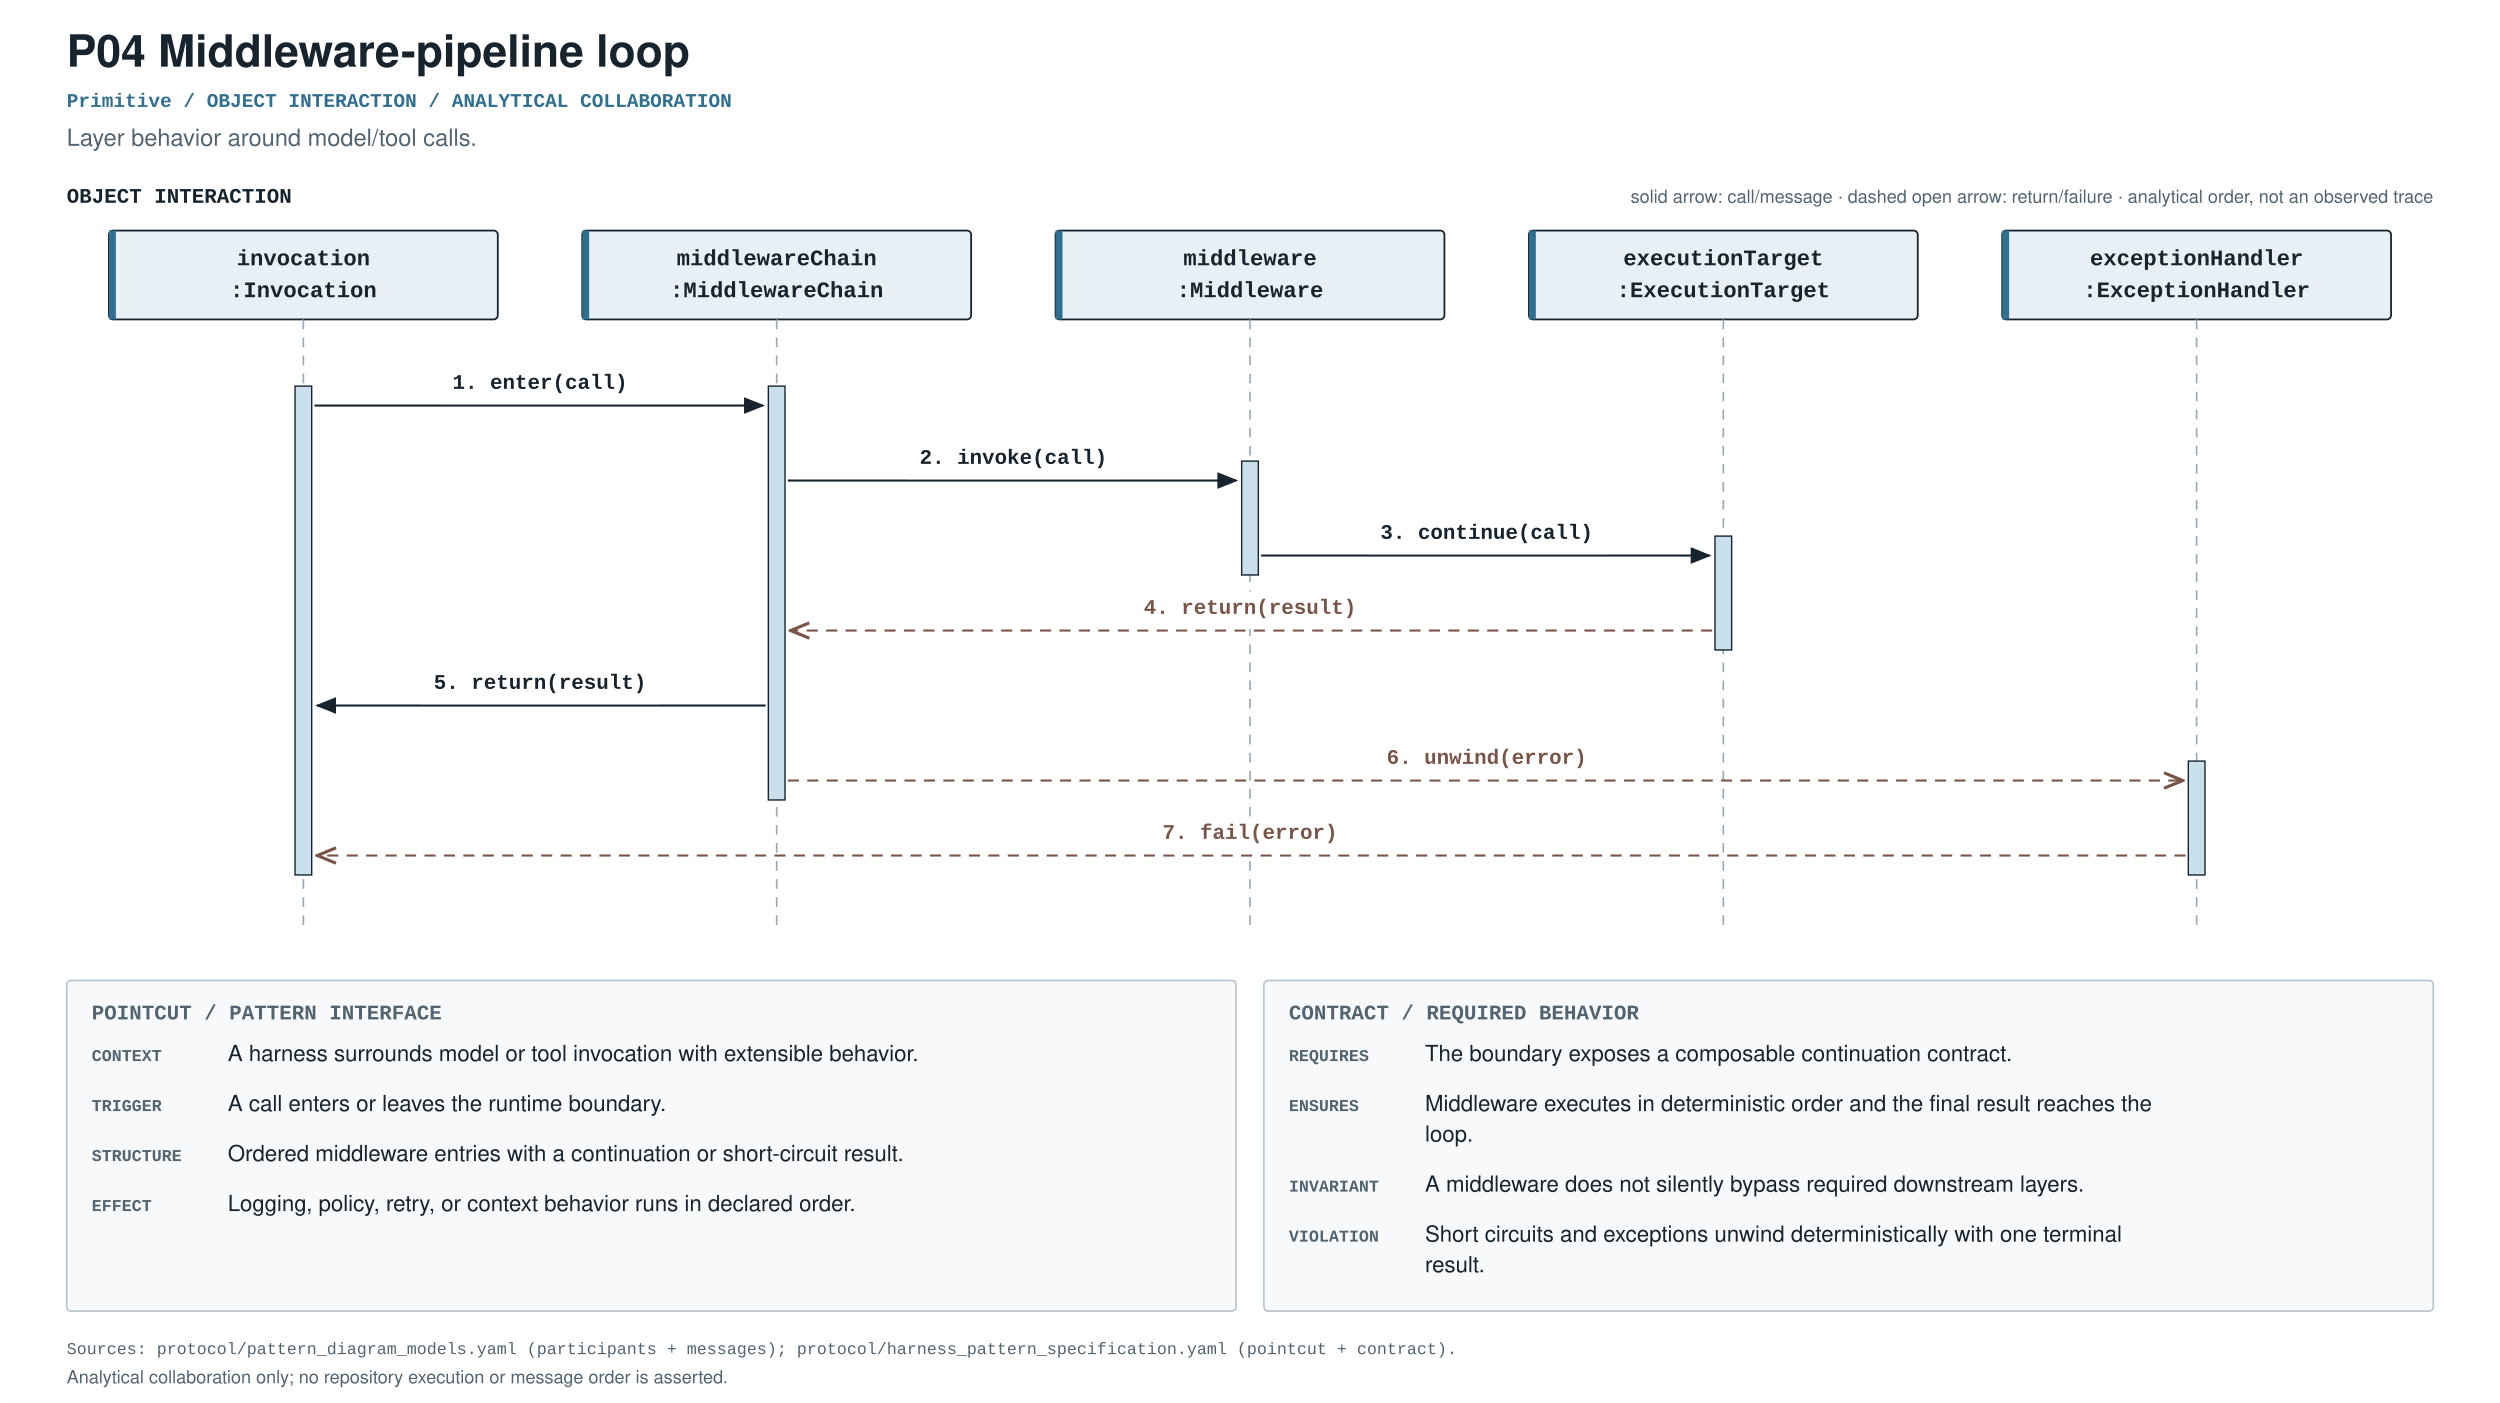
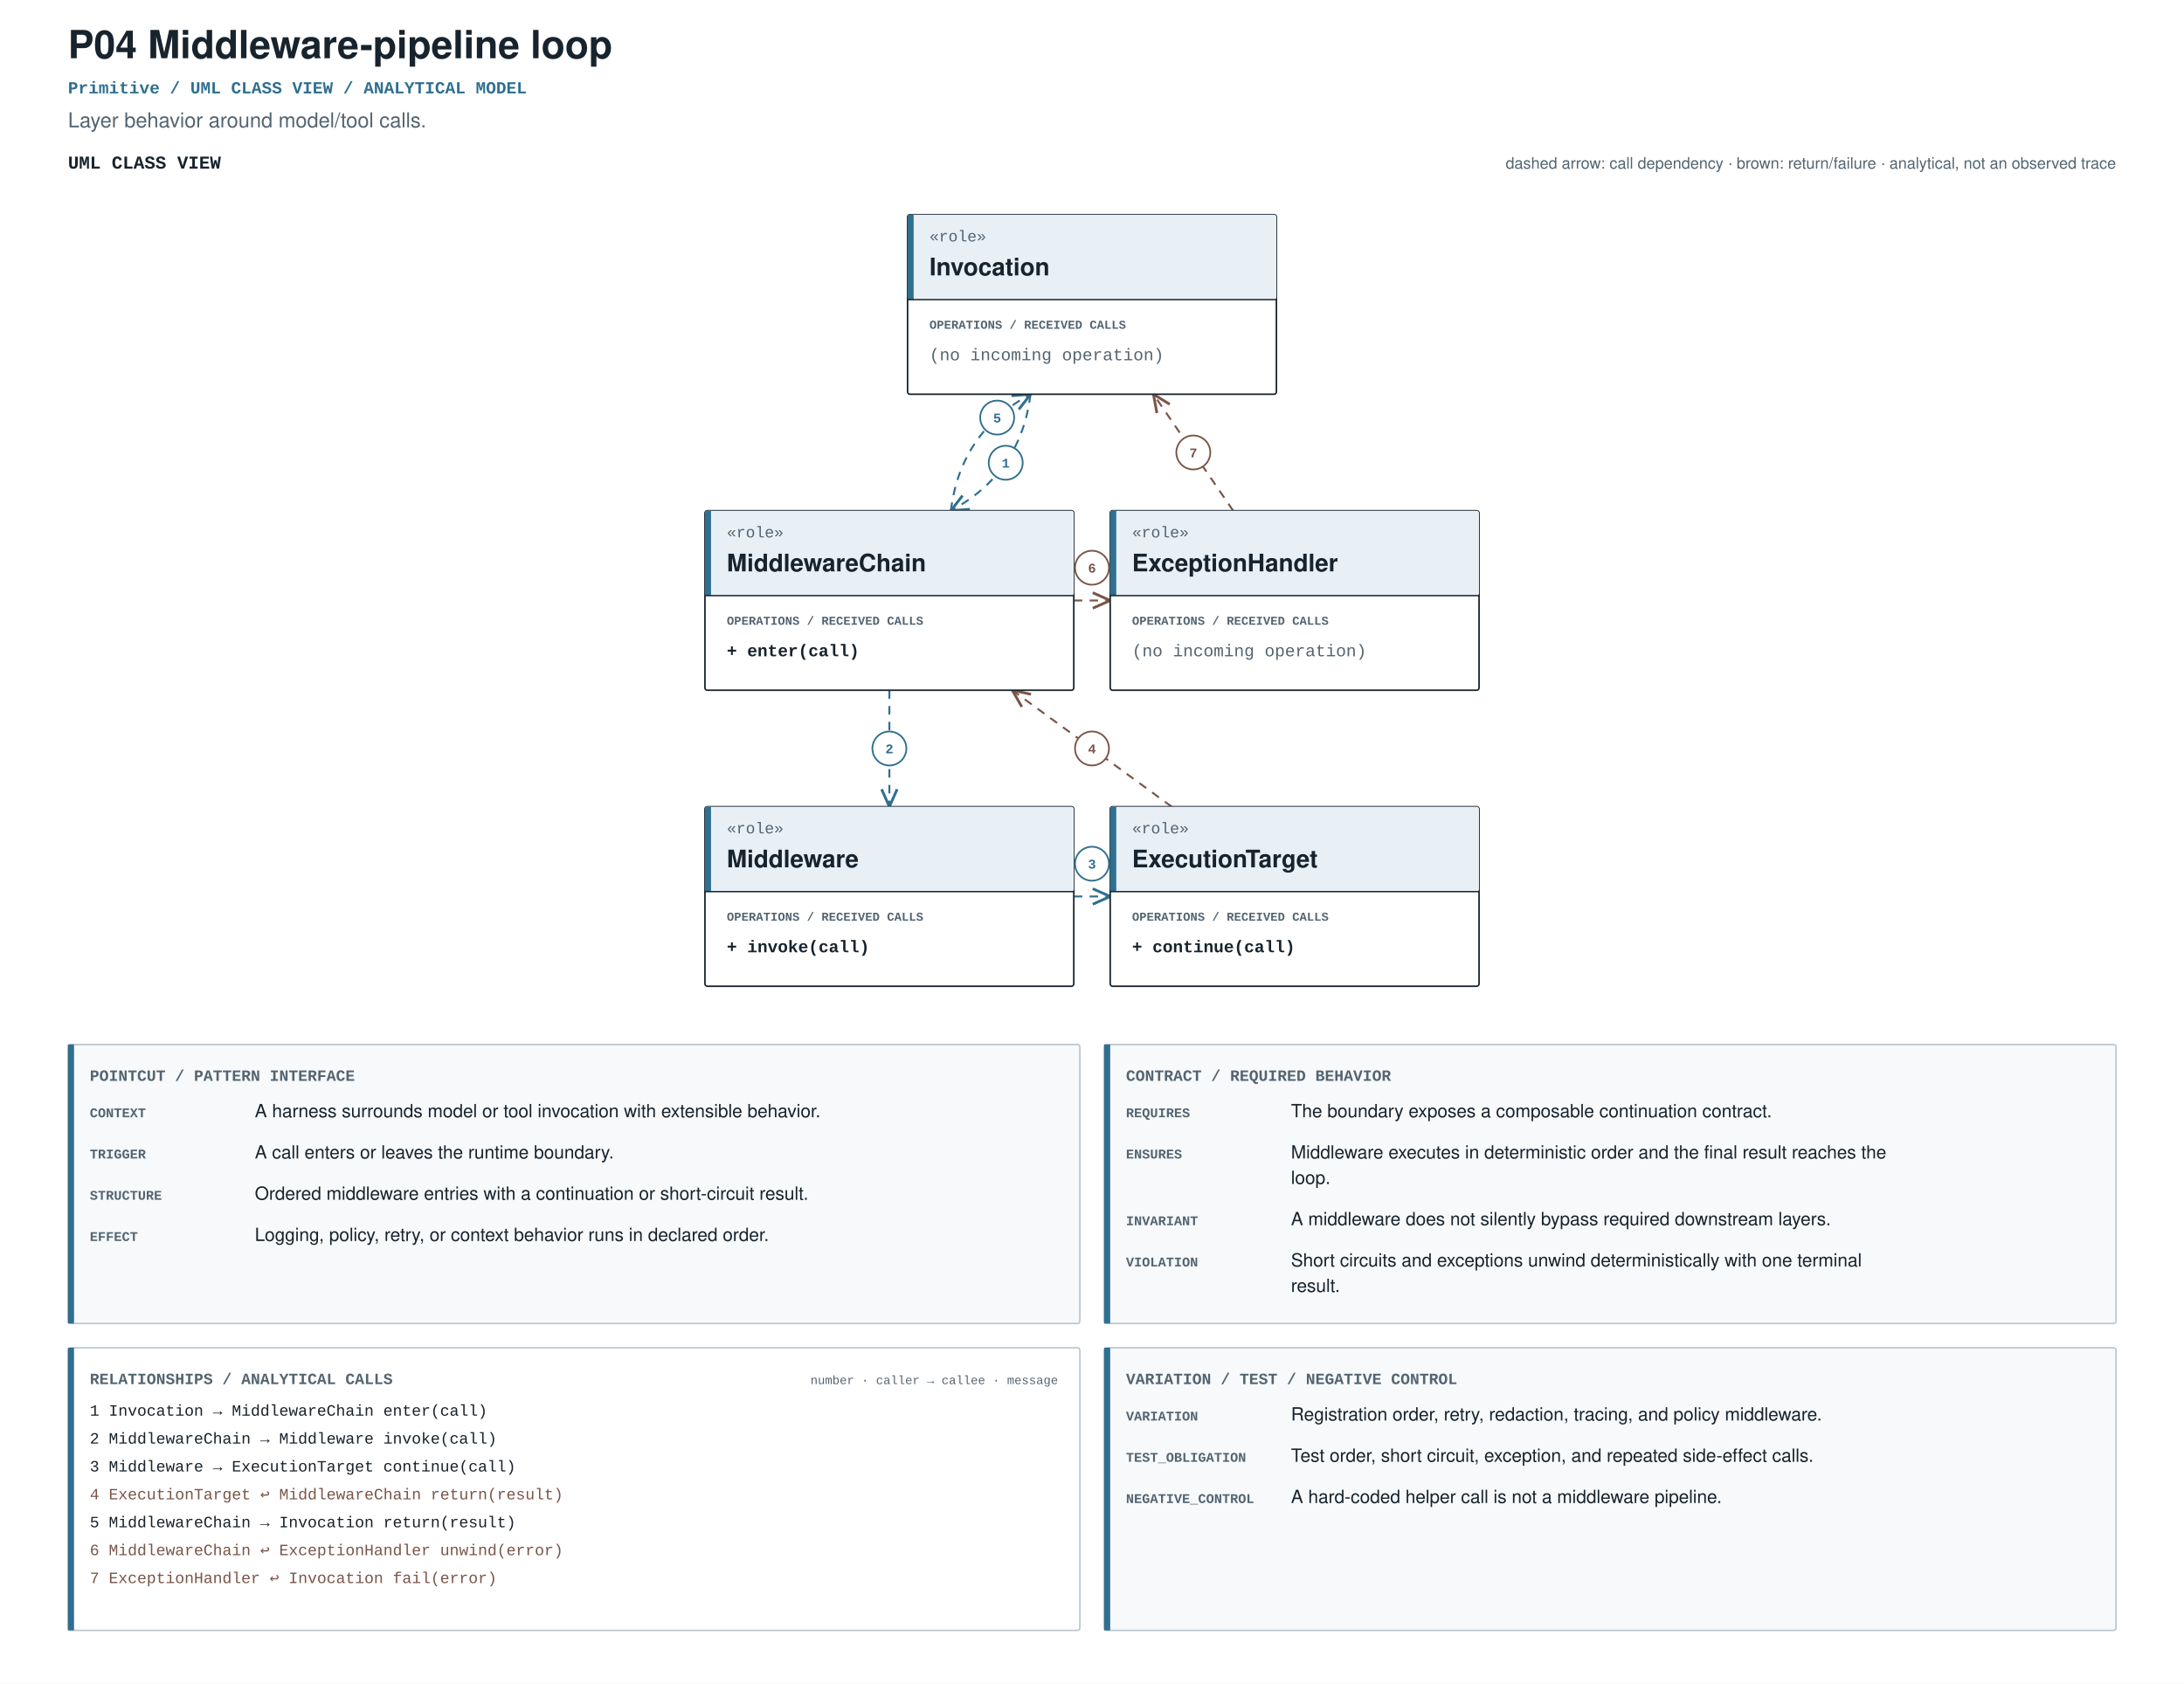
- <svg xmlns="http://www.w3.org/2000/svg" viewBox="0 0 1800 1010" width="183mm" height="102.68mm" role="img" data-diagram-type="object-interaction" data-pattern-id="P04" aria-labelledby="title-P04 desc-P04">
+ <svg xmlns="http://www.w3.org/2000/svg" viewBox="0 0 1800 1388" width="183mm" height="141.11mm" role="img" data-diagram-type="uml-class" data-pattern-id="P04" aria-labelledby="title-P04 desc-P04">
  <defs>
-     <marker id="filledArrow" markerWidth="10" markerHeight="8" refX="9" refY="4" orient="auto" markerUnits="strokeWidth">
-       <path d="M0,0 L10,4 L0,8 Z" fill="#17232D" />
+     <marker id="umlOpenAccent" markerWidth="12" markerHeight="10" refX="10" refY="5" orient="auto" markerUnits="strokeWidth">
+       <path d="M1,1 L10,5 L1,9" fill="none" stroke="#2F6F8F" stroke-width="1.4" />
    </marker>
-     <marker id="openArrow" markerWidth="11" markerHeight="9" refX="10" refY="4.5" orient="auto" markerUnits="strokeWidth">
-       <path d="M1,0.8 L10,4.5 L1,8.2" fill="none" stroke="#795548" stroke-width="1.5" />
+     <marker id="umlOpenReturn" markerWidth="12" markerHeight="10" refX="10" refY="5" orient="auto" markerUnits="strokeWidth">
+       <path d="M1,1 L10,5 L1,9" fill="none" stroke="#795548" stroke-width="1.4" />
    </marker>
  </defs>
-   <rect x="0" y="0" width="1800" height="1010" rx="0" fill="#FFFFFF" stroke="none" stroke-width="1.2" />
-   <text x="48" y="48" font-family="Helvetica Neue, Helvetica, Arial, sans-serif" font-size="32" font-weight="700" fill="#17232D" text-anchor="start">P04  Middleware-pipeline loop</text>
-   <text x="48" y="77" font-family="Menlo, Monaco, Courier New, monospace" font-size="14" font-weight="700" fill="#2F6F8F" text-anchor="start">Primitive / OBJECT INTERACTION / ANALYTICAL COLLABORATION</text>
+   <rect x="0" y="0" width="1800" height="1388" rx="0" fill="#FFFFFF" stroke="none" stroke-width="1.2" />
+   <text x="56" y="48" font-family="Helvetica Neue, Helvetica, Arial, sans-serif" font-size="32" font-weight="700" fill="#17232D" text-anchor="start">P04  Middleware-pipeline loop</text>
+   <text x="56" y="77" font-family="Menlo, Monaco, Courier New, monospace" font-size="14" font-weight="700" fill="#2F6F8F" text-anchor="start">Primitive / UML CLASS VIEW / ANALYTICAL MODEL</text>
  <text font-family="Helvetica Neue, Helvetica, Arial, sans-serif" font-size="17" font-weight="400" fill="#536471" text-anchor="start">
-     <tspan x="48" y="105">Layer behavior around model/tool calls.</tspan>
+     <tspan x="56" y="105">Layer behavior around model/tool calls.</tspan>
  </text>
-   <text x="48" y="146" font-family="Menlo, Monaco, Courier New, monospace" font-size="15" font-weight="700" fill="#17232D" text-anchor="start">OBJECT INTERACTION</text>
-   <text x="1752" y="146" font-family="Helvetica Neue, Helvetica, Arial, sans-serif" font-size="13" font-weight="400" fill="#536471" text-anchor="end">solid arrow: call/message · dashed open arrow: return/failure · analytical order, not an observed trace</text>
-   <g class="participant" data-participant="Invocation" data-role="Invocation" data-instance="invocation">
-     <rect x="78.4" y="166" width="280" height="64" rx="3" fill="#E8F0F6" stroke="#17232D" stroke-width="1.3" class="object-header" />
-     <rect x="78.4" y="166" width="5" height="64" rx="0" fill="#2F6F8F" stroke="none" stroke-width="1.2" />
-     <text x="218.4" y="191" font-family="Menlo, Monaco, Courier New, monospace" font-size="16" font-weight="600" fill="#17232D" text-anchor="middle" class="instance-name">invocation</text>
-     <text x="218.4" y="214" font-family="Menlo, Monaco, Courier New, monospace" font-size="16" font-weight="700" fill="#17232D" text-anchor="middle" class="role-name">:Invocation</text>
-     <line class="lifeline" x1="218.4" y1="230" x2="218.4" y2="672" stroke="#9AAAB6" stroke-width="1.2" stroke-dasharray="7 6" />
-     <rect x="212.4" y="278" width="12" height="352" rx="0" fill="#C9DFEC" stroke="#17232D" stroke-width="1" class="activation" />
+   <text x="56" y="139" font-family="Menlo, Monaco, Courier New, monospace" font-size="15" font-weight="700" fill="#17232D" text-anchor="start">UML CLASS VIEW</text>
+   <text x="1744" y="139" font-family="Helvetica Neue, Helvetica, Arial, sans-serif" font-size="13" font-weight="400" fill="#536471" text-anchor="end">dashed arrow: call dependency · brown: return/failure · analytical, not an observed trace</text>
+   <g class="dependency forward" data-source="Invocation" data-target="MiddlewareChain" data-numbers="1" data-messages="enter(call)">
+     <path d="M 849.35 325 Q 841.26 389.94 783.65 421" fill="none" stroke="#2F6F8F" stroke-width="1.6" stroke-dasharray="7 6" marker-end="url(#umlOpenAccent)" />
  </g>
-   <g class="participant" data-participant="MiddlewareChain" data-role="MiddlewareChain" data-instance="middlewareChain">
-     <rect x="419.2" y="166" width="280" height="64" rx="3" fill="#E8F0F6" stroke="#17232D" stroke-width="1.3" class="object-header" />
-     <rect x="419.2" y="166" width="5" height="64" rx="0" fill="#2F6F8F" stroke="none" stroke-width="1.2" />
-     <text x="559.2" y="191" font-family="Menlo, Monaco, Courier New, monospace" font-size="16" font-weight="600" fill="#17232D" text-anchor="middle" class="instance-name">middlewareChain</text>
-     <text x="559.2" y="214" font-family="Menlo, Monaco, Courier New, monospace" font-size="16" font-weight="700" fill="#17232D" text-anchor="middle" class="role-name">:MiddlewareChain</text>
-     <line class="lifeline" x1="559.2" y1="230" x2="559.2" y2="672" stroke="#9AAAB6" stroke-width="1.2" stroke-dasharray="7 6" />
-     <rect x="553.2" y="278" width="12" height="298" rx="0" fill="#C9DFEC" stroke="#17232D" stroke-width="1" class="activation" />
+   <g class="dependency forward" data-source="MiddlewareChain" data-target="Middleware" data-numbers="2" data-messages="invoke(call)">
+     <path d="M 733 569 Q 733 617 733 665" fill="none" stroke="#2F6F8F" stroke-width="1.6" stroke-dasharray="7 6" marker-end="url(#umlOpenAccent)" />
  </g>
-   <g class="participant" data-participant="Middleware" data-role="Middleware" data-instance="middleware">
-     <rect x="760" y="166" width="280" height="64" rx="3" fill="#E8F0F6" stroke="#17232D" stroke-width="1.3" class="object-header" />
-     <rect x="760" y="166" width="5" height="64" rx="0" fill="#2F6F8F" stroke="none" stroke-width="1.2" />
-     <text x="900" y="191" font-family="Menlo, Monaco, Courier New, monospace" font-size="16" font-weight="600" fill="#17232D" text-anchor="middle" class="instance-name">middleware</text>
-     <text x="900" y="214" font-family="Menlo, Monaco, Courier New, monospace" font-size="16" font-weight="700" fill="#17232D" text-anchor="middle" class="role-name">:Middleware</text>
-     <line class="lifeline" x1="900" y1="230" x2="900" y2="672" stroke="#9AAAB6" stroke-width="1.2" stroke-dasharray="7 6" />
-     <rect x="894" y="332" width="12" height="82" rx="0" fill="#C9DFEC" stroke="#17232D" stroke-width="1" class="activation" />
+   <g class="dependency forward" data-source="Middleware" data-target="ExecutionTarget" data-numbers="3" data-messages="continue(call)">
+     <path d="M 885 739 Q 900 739 915 739" fill="none" stroke="#2F6F8F" stroke-width="1.6" stroke-dasharray="7 6" marker-end="url(#umlOpenAccent)" />
  </g>
-   <g class="participant" data-participant="ExecutionTarget" data-role="ExecutionTarget" data-instance="executionTarget">
-     <rect x="1100.8" y="166" width="280" height="64" rx="3" fill="#E8F0F6" stroke="#17232D" stroke-width="1.3" class="object-header" />
-     <rect x="1100.8" y="166" width="5" height="64" rx="0" fill="#2F6F8F" stroke="none" stroke-width="1.2" />
-     <text x="1240.8" y="191" font-family="Menlo, Monaco, Courier New, monospace" font-size="16" font-weight="600" fill="#17232D" text-anchor="middle" class="instance-name">executionTarget</text>
-     <text x="1240.8" y="214" font-family="Menlo, Monaco, Courier New, monospace" font-size="16" font-weight="700" fill="#17232D" text-anchor="middle" class="role-name">:ExecutionTarget</text>
-     <line class="lifeline" x1="1240.8" y1="230" x2="1240.8" y2="672" stroke="#9AAAB6" stroke-width="1.2" stroke-dasharray="7 6" />
-     <rect x="1234.8" y="386" width="12" height="82" rx="0" fill="#C9DFEC" stroke="#17232D" stroke-width="1" class="activation" />
+   <g class="dependency return-or-failure" data-source="ExecutionTarget" data-target="MiddlewareChain" data-numbers="4" data-messages="return(result)">
+     <path d="M 965.7 665 Q 900 617 834.3 569" fill="none" stroke="#795548" stroke-width="1.6" stroke-dasharray="7 6" marker-end="url(#umlOpenReturn)" />
  </g>
-   <g class="participant" data-participant="ExceptionHandler" data-role="ExceptionHandler" data-instance="exceptionHandler">
-     <rect x="1441.6" y="166" width="280" height="64" rx="3" fill="#E8F0F6" stroke="#17232D" stroke-width="1.3" class="object-header" />
-     <rect x="1441.6" y="166" width="5" height="64" rx="0" fill="#2F6F8F" stroke="none" stroke-width="1.2" />
-     <text x="1581.6" y="191" font-family="Menlo, Monaco, Courier New, monospace" font-size="16" font-weight="600" fill="#17232D" text-anchor="middle" class="instance-name">exceptionHandler</text>
-     <text x="1581.6" y="214" font-family="Menlo, Monaco, Courier New, monospace" font-size="16" font-weight="700" fill="#17232D" text-anchor="middle" class="role-name">:ExceptionHandler</text>
-     <line class="lifeline" x1="1581.6" y1="230" x2="1581.6" y2="672" stroke="#9AAAB6" stroke-width="1.2" stroke-dasharray="7 6" />
-     <rect x="1575.6" y="548" width="12" height="82" rx="0" fill="#C9DFEC" stroke="#17232D" stroke-width="1" class="activation" />
+   <g class="dependency forward" data-source="MiddlewareChain" data-target="Invocation" data-numbers="5" data-messages="return(result)">
+     <path d="M 783.65 421 Q 791.74 356.06 849.35 325" fill="none" stroke="#2F6F8F" stroke-width="1.6" stroke-dasharray="7 6" marker-end="url(#umlOpenAccent)" />
  </g>
-   <g class="message forward" data-number="1" data-source="Invocation" data-target="MiddlewareChain" data-message="enter(call)">
-     <line x1="226.4" y1="292" x2="549.2" y2="292" stroke="#17232D" stroke-width="1.5" marker-end="url(#filledArrow)" />
-     <rect x="317" y="264" width="143.6" height="27" rx="0" fill="#FFFFFF" stroke="none" stroke-width="1.2" class="message-label-background" />
-     <text font-family="Menlo, Monaco, Courier New, monospace" font-size="15" font-weight="600" fill="#17232D" text-anchor="middle" class="message-label">
-       <tspan x="388.8" y="280">1. enter(call)</tspan>
-     </text>
+   <g class="dependency return-or-failure" data-source="MiddlewareChain" data-target="ExceptionHandler" data-numbers="6" data-messages="unwind(error)">
+     <path d="M 885 495 Q 900 495 915 495" fill="none" stroke="#795548" stroke-width="1.6" stroke-dasharray="7 6" marker-end="url(#umlOpenReturn)" />
  </g>
-   <g class="message forward" data-number="2" data-source="MiddlewareChain" data-target="Middleware" data-message="invoke(call)">
-     <line x1="567.2" y1="346" x2="890" y2="346" stroke="#17232D" stroke-width="1.5" marker-end="url(#filledArrow)" />
-     <rect x="653.1" y="318" width="153" height="27" rx="0" fill="#FFFFFF" stroke="none" stroke-width="1.2" class="message-label-background" />
-     <text font-family="Menlo, Monaco, Courier New, monospace" font-size="15" font-weight="600" fill="#17232D" text-anchor="middle" class="message-label">
-       <tspan x="729.6" y="334">2. invoke(call)</tspan>
-     </text>
+   <g class="dependency return-or-failure" data-source="ExceptionHandler" data-target="Invocation" data-numbers="7" data-messages="fail(error)">
+     <path d="M 1016.35 421 Q 983.5 373 950.65 325" fill="none" stroke="#795548" stroke-width="1.6" stroke-dasharray="7 6" marker-end="url(#umlOpenReturn)" />
  </g>
-   <g class="message forward" data-number="3" data-source="Middleware" data-target="ExecutionTarget" data-message="continue(call)">
-     <line x1="908" y1="400" x2="1230.8" y2="400" stroke="#17232D" stroke-width="1.5" marker-end="url(#filledArrow)" />
-     <rect x="984.5" y="372" width="171.8" height="27" rx="0" fill="#FFFFFF" stroke="none" stroke-width="1.2" class="message-label-background" />
-     <text font-family="Menlo, Monaco, Courier New, monospace" font-size="15" font-weight="600" fill="#17232D" text-anchor="middle" class="message-label">
-       <tspan x="1070.4" y="388">3. continue(call)</tspan>
-     </text>
+   <g class="class-node" data-participant="Invocation" data-role="Invocation" data-layer="0">
+     <rect x="748" y="177" width="304" height="148" rx="2" fill="#FFFFFF" stroke="#17232D" stroke-width="1.3" class="class-box" />
+     <rect x="748" y="177" width="304" height="70" rx="2" fill="#E8F0F6" stroke="none" stroke-width="1.2" class="class-header" />
+     <rect x="748" y="177" width="5" height="70" rx="0" fill="#2F6F8F" stroke="none" stroke-width="1.2" class="class-accent" />
+     <text x="766" y="199" font-family="Menlo, Monaco, Courier New, monospace" font-size="13" font-weight="400" fill="#536471" text-anchor="start" class="class-stereotype">«role»</text>
+     <text x="766" y="227" font-family="Helvetica Neue, Helvetica, Arial, sans-serif" font-size="20" font-weight="700" fill="#17232D" text-anchor="start" class="class-name">Invocation</text>
+     <line x1="748" y1="247" x2="1052" y2="247" stroke="#17232D" stroke-width="1.1" />
+     <text x="766" y="271" font-family="Menlo, Monaco, Courier New, monospace" font-size="10" font-weight="700" fill="#536471" text-anchor="start" class="class-compartment-label">OPERATIONS / RECEIVED CALLS</text>
+     <text x="766" y="297" font-family="Menlo, Monaco, Courier New, monospace" font-size="14" font-weight="400" fill="#536471" text-anchor="start" class="class-operation">(no incoming operation)</text>
  </g>
-   <g class="message return-or-failure" data-number="4" data-source="ExecutionTarget" data-target="MiddlewareChain" data-message="return(result)">
-     <line x1="1232.8" y1="454" x2="569.2" y2="454" stroke="#795548" stroke-width="1.5" marker-end="url(#openArrow)" stroke-dasharray="8 6" />
-     <rect x="814.1" y="426" width="171.8" height="27" rx="0" fill="#FFFFFF" stroke="none" stroke-width="1.2" class="message-label-background" />
-     <text font-family="Menlo, Monaco, Courier New, monospace" font-size="15" font-weight="600" fill="#795548" text-anchor="middle" class="message-label">
-       <tspan x="900" y="442">4. return(result)</tspan>
-     </text>
+   <g class="class-node" data-participant="MiddlewareChain" data-role="MiddlewareChain" data-layer="1">
+     <rect x="581" y="421" width="304" height="148" rx="2" fill="#FFFFFF" stroke="#17232D" stroke-width="1.3" class="class-box" />
+     <rect x="581" y="421" width="304" height="70" rx="2" fill="#E8F0F6" stroke="none" stroke-width="1.2" class="class-header" />
+     <rect x="581" y="421" width="5" height="70" rx="0" fill="#2F6F8F" stroke="none" stroke-width="1.2" class="class-accent" />
+     <text x="599" y="443" font-family="Menlo, Monaco, Courier New, monospace" font-size="13" font-weight="400" fill="#536471" text-anchor="start" class="class-stereotype">«role»</text>
+     <text x="599" y="471" font-family="Helvetica Neue, Helvetica, Arial, sans-serif" font-size="20" font-weight="700" fill="#17232D" text-anchor="start" class="class-name">MiddlewareChain</text>
+     <line x1="581" y1="491" x2="885" y2="491" stroke="#17232D" stroke-width="1.1" />
+     <text x="599" y="515" font-family="Menlo, Monaco, Courier New, monospace" font-size="10" font-weight="700" fill="#536471" text-anchor="start" class="class-compartment-label">OPERATIONS / RECEIVED CALLS</text>
+     <text x="599" y="541" font-family="Menlo, Monaco, Courier New, monospace" font-size="14" font-weight="600" fill="#17232D" text-anchor="start" class="class-operation">+ enter(call)</text>
  </g>
-   <g class="message forward" data-number="5" data-source="MiddlewareChain" data-target="Invocation" data-message="return(result)">
-     <line x1="551.2" y1="508" x2="228.4" y2="508" stroke="#17232D" stroke-width="1.5" marker-end="url(#filledArrow)" />
-     <rect x="302.9" y="480" width="171.8" height="27" rx="0" fill="#FFFFFF" stroke="none" stroke-width="1.2" class="message-label-background" />
-     <text font-family="Menlo, Monaco, Courier New, monospace" font-size="15" font-weight="600" fill="#17232D" text-anchor="middle" class="message-label">
-       <tspan x="388.8" y="496">5. return(result)</tspan>
-     </text>
+   <g class="class-node" data-participant="Middleware" data-role="Middleware" data-layer="2">
+     <rect x="581" y="665" width="304" height="148" rx="2" fill="#FFFFFF" stroke="#17232D" stroke-width="1.3" class="class-box" />
+     <rect x="581" y="665" width="304" height="70" rx="2" fill="#E8F0F6" stroke="none" stroke-width="1.2" class="class-header" />
+     <rect x="581" y="665" width="5" height="70" rx="0" fill="#2F6F8F" stroke="none" stroke-width="1.2" class="class-accent" />
+     <text x="599" y="687" font-family="Menlo, Monaco, Courier New, monospace" font-size="13" font-weight="400" fill="#536471" text-anchor="start" class="class-stereotype">«role»</text>
+     <text x="599" y="715" font-family="Helvetica Neue, Helvetica, Arial, sans-serif" font-size="20" font-weight="700" fill="#17232D" text-anchor="start" class="class-name">Middleware</text>
+     <line x1="581" y1="735" x2="885" y2="735" stroke="#17232D" stroke-width="1.1" />
+     <text x="599" y="759" font-family="Menlo, Monaco, Courier New, monospace" font-size="10" font-weight="700" fill="#536471" text-anchor="start" class="class-compartment-label">OPERATIONS / RECEIVED CALLS</text>
+     <text x="599" y="785" font-family="Menlo, Monaco, Courier New, monospace" font-size="14" font-weight="600" fill="#17232D" text-anchor="start" class="class-operation">+ invoke(call)</text>
  </g>
-   <g class="message return-or-failure" data-number="6" data-source="MiddlewareChain" data-target="ExceptionHandler" data-message="unwind(error)">
-     <line x1="567.2" y1="562" x2="1571.6" y2="562" stroke="#795548" stroke-width="1.5" marker-end="url(#openArrow)" stroke-dasharray="8 6" />
-     <rect x="989.2" y="534" width="162.4" height="27" rx="0" fill="#FFFFFF" stroke="none" stroke-width="1.2" class="message-label-background" />
-     <text font-family="Menlo, Monaco, Courier New, monospace" font-size="15" font-weight="600" fill="#795548" text-anchor="middle" class="message-label">
-       <tspan x="1070.4" y="550">6. unwind(error)</tspan>
-     </text>
+   <g class="class-node" data-participant="ExecutionTarget" data-role="ExecutionTarget" data-layer="2">
+     <rect x="915" y="665" width="304" height="148" rx="2" fill="#FFFFFF" stroke="#17232D" stroke-width="1.3" class="class-box" />
+     <rect x="915" y="665" width="304" height="70" rx="2" fill="#E8F0F6" stroke="none" stroke-width="1.2" class="class-header" />
+     <rect x="915" y="665" width="5" height="70" rx="0" fill="#2F6F8F" stroke="none" stroke-width="1.2" class="class-accent" />
+     <text x="933" y="687" font-family="Menlo, Monaco, Courier New, monospace" font-size="13" font-weight="400" fill="#536471" text-anchor="start" class="class-stereotype">«role»</text>
+     <text x="933" y="715" font-family="Helvetica Neue, Helvetica, Arial, sans-serif" font-size="20" font-weight="700" fill="#17232D" text-anchor="start" class="class-name">ExecutionTarget</text>
+     <line x1="915" y1="735" x2="1219" y2="735" stroke="#17232D" stroke-width="1.1" />
+     <text x="933" y="759" font-family="Menlo, Monaco, Courier New, monospace" font-size="10" font-weight="700" fill="#536471" text-anchor="start" class="class-compartment-label">OPERATIONS / RECEIVED CALLS</text>
+     <text x="933" y="785" font-family="Menlo, Monaco, Courier New, monospace" font-size="14" font-weight="600" fill="#17232D" text-anchor="start" class="class-operation">+ continue(call)</text>
  </g>
-   <g class="message return-or-failure" data-number="7" data-source="ExceptionHandler" data-target="Invocation" data-message="fail(error)">
-     <line x1="1573.6" y1="616" x2="228.4" y2="616" stroke="#795548" stroke-width="1.5" marker-end="url(#openArrow)" stroke-dasharray="8 6" />
-     <rect x="828.2" y="588" width="143.6" height="27" rx="0" fill="#FFFFFF" stroke="none" stroke-width="1.2" class="message-label-background" />
-     <text font-family="Menlo, Monaco, Courier New, monospace" font-size="15" font-weight="600" fill="#795548" text-anchor="middle" class="message-label">
-       <tspan x="900" y="604">7. fail(error)</tspan>
-     </text>
+   <g class="class-node" data-participant="ExceptionHandler" data-role="ExceptionHandler" data-layer="1">
+     <rect x="915" y="421" width="304" height="148" rx="2" fill="#FFFFFF" stroke="#17232D" stroke-width="1.3" class="class-box" />
+     <rect x="915" y="421" width="304" height="70" rx="2" fill="#E8F0F6" stroke="none" stroke-width="1.2" class="class-header" />
+     <rect x="915" y="421" width="5" height="70" rx="0" fill="#2F6F8F" stroke="none" stroke-width="1.2" class="class-accent" />
+     <text x="933" y="443" font-family="Menlo, Monaco, Courier New, monospace" font-size="13" font-weight="400" fill="#536471" text-anchor="start" class="class-stereotype">«role»</text>
+     <text x="933" y="471" font-family="Helvetica Neue, Helvetica, Arial, sans-serif" font-size="20" font-weight="700" fill="#17232D" text-anchor="start" class="class-name">ExceptionHandler</text>
+     <line x1="915" y1="491" x2="1219" y2="491" stroke="#17232D" stroke-width="1.1" />
+     <text x="933" y="515" font-family="Menlo, Monaco, Courier New, monospace" font-size="10" font-weight="700" fill="#536471" text-anchor="start" class="class-compartment-label">OPERATIONS / RECEIVED CALLS</text>
+     <text x="933" y="541" font-family="Menlo, Monaco, Courier New, monospace" font-size="14" font-weight="400" fill="#536471" text-anchor="start" class="class-operation">(no incoming operation)</text>
  </g>
-   <rect x="48" y="706" width="842" height="238" rx="3" fill="#F7F9FB" stroke="#B8C4CD" stroke-width="1.2" />
-   <text x="66" y="734" font-family="Menlo, Monaco, Courier New, monospace" font-size="15" font-weight="700" fill="#536471" text-anchor="start">POINTCUT / PATTERN INTERFACE</text>
-   <text x="66" y="764" font-family="Menlo, Monaco, Courier New, monospace" font-size="12" font-weight="700" fill="#536471" text-anchor="start">CONTEXT</text>
-   <text font-family="Helvetica Neue, Helvetica, Arial, sans-serif" font-size="16" font-weight="400" fill="#17232D" text-anchor="start">
-     <tspan x="164" y="764">A harness surrounds model or tool invocation with extensible behavior.</tspan>
+   <g class="dependency-badge">
+     <circle cx="828.88" cy="381.47" r="14" fill="#FFFFFF" stroke="#2F6F8F" stroke-width="1.4" />
+     <text x="828.88" y="385.47" font-family="Menlo, Monaco, Courier New, monospace" font-size="11" font-weight="700" fill="#2F6F8F" text-anchor="middle">1</text>
+   </g>
+   <g class="dependency-badge">
+     <circle cx="733" cy="617" r="14" fill="#FFFFFF" stroke="#2F6F8F" stroke-width="1.4" />
+     <text x="733" y="621" font-family="Menlo, Monaco, Courier New, monospace" font-size="11" font-weight="700" fill="#2F6F8F" text-anchor="middle">2</text>
+   </g>
+   <g class="dependency-badge">
+     <circle cx="900" cy="712" r="14" fill="#FFFFFF" stroke="#2F6F8F" stroke-width="1.4" />
+     <text x="900" y="716" font-family="Menlo, Monaco, Courier New, monospace" font-size="11" font-weight="700" fill="#2F6F8F" text-anchor="middle">3</text>
+   </g>
+   <g class="dependency-badge">
+     <circle cx="900" cy="617" r="14" fill="#FFFFFF" stroke="#795548" stroke-width="1.4" />
+     <text x="900" y="621" font-family="Menlo, Monaco, Courier New, monospace" font-size="11" font-weight="700" fill="#795548" text-anchor="middle">4</text>
+   </g>
+   <g class="dependency-badge">
+     <circle cx="821.85" cy="344.24" r="14" fill="#FFFFFF" stroke="#2F6F8F" stroke-width="1.4" />
+     <text x="821.85" y="348.24" font-family="Menlo, Monaco, Courier New, monospace" font-size="11" font-weight="700" fill="#2F6F8F" text-anchor="middle">5</text>
+   </g>
+   <g class="dependency-badge">
+     <circle cx="900" cy="468" r="14" fill="#FFFFFF" stroke="#795548" stroke-width="1.4" />
+     <text x="900" y="472" font-family="Menlo, Monaco, Courier New, monospace" font-size="11" font-weight="700" fill="#795548" text-anchor="middle">6</text>
+   </g>
+   <g class="dependency-badge">
+     <circle cx="983.5" cy="373" r="14" fill="#FFFFFF" stroke="#795548" stroke-width="1.4" />
+     <text x="983.5" y="377" font-family="Menlo, Monaco, Courier New, monospace" font-size="11" font-weight="700" fill="#795548" text-anchor="middle">7</text>
+   </g>
+   <rect x="56" y="861" width="834" height="230" rx="2" fill="#F7F9FB" stroke="#B8C4CD" stroke-width="1.2" />
+   <rect x="56" y="861" width="5" height="230" rx="0" fill="#2F6F8F" stroke="none" stroke-width="1.2" />
+   <text x="74" y="891" font-family="Menlo, Monaco, Courier New, monospace" font-size="13" font-weight="700" fill="#536471" text-anchor="start">POINTCUT / PATTERN INTERFACE</text>
+   <text x="74" y="921" font-family="Menlo, Monaco, Courier New, monospace" font-size="11" font-weight="700" fill="#536471" text-anchor="start">CONTEXT</text>
+   <text font-family="Helvetica Neue, Helvetica, Arial, sans-serif" font-size="15" font-weight="400" fill="#17232D" text-anchor="start">
+     <tspan x="210" y="921">A harness surrounds model or tool invocation with extensible behavior.</tspan>
  </text>
-   <text x="66" y="800" font-family="Menlo, Monaco, Courier New, monospace" font-size="12" font-weight="700" fill="#536471" text-anchor="start">TRIGGER</text>
-   <text font-family="Helvetica Neue, Helvetica, Arial, sans-serif" font-size="16" font-weight="400" fill="#17232D" text-anchor="start">
-     <tspan x="164" y="800">A call enters or leaves the runtime boundary.</tspan>
+   <text x="74" y="955" font-family="Menlo, Monaco, Courier New, monospace" font-size="11" font-weight="700" fill="#536471" text-anchor="start">TRIGGER</text>
+   <text font-family="Helvetica Neue, Helvetica, Arial, sans-serif" font-size="15" font-weight="400" fill="#17232D" text-anchor="start">
+     <tspan x="210" y="955">A call enters or leaves the runtime boundary.</tspan>
  </text>
-   <text x="66" y="836" font-family="Menlo, Monaco, Courier New, monospace" font-size="12" font-weight="700" fill="#536471" text-anchor="start">STRUCTURE</text>
-   <text font-family="Helvetica Neue, Helvetica, Arial, sans-serif" font-size="16" font-weight="400" fill="#17232D" text-anchor="start">
-     <tspan x="164" y="836">Ordered middleware entries with a continuation or short-circuit result.</tspan>
+   <text x="74" y="989" font-family="Menlo, Monaco, Courier New, monospace" font-size="11" font-weight="700" fill="#536471" text-anchor="start">STRUCTURE</text>
+   <text font-family="Helvetica Neue, Helvetica, Arial, sans-serif" font-size="15" font-weight="400" fill="#17232D" text-anchor="start">
+     <tspan x="210" y="989">Ordered middleware entries with a continuation or short-circuit result.</tspan>
  </text>
-   <text x="66" y="872" font-family="Menlo, Monaco, Courier New, monospace" font-size="12" font-weight="700" fill="#536471" text-anchor="start">EFFECT</text>
-   <text font-family="Helvetica Neue, Helvetica, Arial, sans-serif" font-size="16" font-weight="400" fill="#17232D" text-anchor="start">
-     <tspan x="164" y="872">Logging, policy, retry, or context behavior runs in declared order.</tspan>
+   <text x="74" y="1023" font-family="Menlo, Monaco, Courier New, monospace" font-size="11" font-weight="700" fill="#536471" text-anchor="start">EFFECT</text>
+   <text font-family="Helvetica Neue, Helvetica, Arial, sans-serif" font-size="15" font-weight="400" fill="#17232D" text-anchor="start">
+     <tspan x="210" y="1023">Logging, policy, retry, or context behavior runs in declared order.</tspan>
  </text>
-   <rect x="910" y="706" width="842" height="238" rx="3" fill="#F7F9FB" stroke="#B8C4CD" stroke-width="1.2" />
-   <text x="928" y="734" font-family="Menlo, Monaco, Courier New, monospace" font-size="15" font-weight="700" fill="#536471" text-anchor="start">CONTRACT / REQUIRED BEHAVIOR</text>
-   <text x="928" y="764" font-family="Menlo, Monaco, Courier New, monospace" font-size="12" font-weight="700" fill="#536471" text-anchor="start">REQUIRES</text>
-   <text font-family="Helvetica Neue, Helvetica, Arial, sans-serif" font-size="16" font-weight="400" fill="#17232D" text-anchor="start">
-     <tspan x="1026" y="764">The boundary exposes a composable continuation contract.</tspan>
+   <rect x="910" y="861" width="834" height="230" rx="2" fill="#F7F9FB" stroke="#B8C4CD" stroke-width="1.2" />
+   <rect x="910" y="861" width="5" height="230" rx="0" fill="#2F6F8F" stroke="none" stroke-width="1.2" />
+   <text x="928" y="891" font-family="Menlo, Monaco, Courier New, monospace" font-size="13" font-weight="700" fill="#536471" text-anchor="start">CONTRACT / REQUIRED BEHAVIOR</text>
+   <text x="928" y="921" font-family="Menlo, Monaco, Courier New, monospace" font-size="11" font-weight="700" fill="#536471" text-anchor="start">REQUIRES</text>
+   <text font-family="Helvetica Neue, Helvetica, Arial, sans-serif" font-size="15" font-weight="400" fill="#17232D" text-anchor="start">
+     <tspan x="1064" y="921">The boundary exposes a composable continuation contract.</tspan>
  </text>
-   <text x="928" y="800" font-family="Menlo, Monaco, Courier New, monospace" font-size="12" font-weight="700" fill="#536471" text-anchor="start">ENSURES</text>
-   <text font-family="Helvetica Neue, Helvetica, Arial, sans-serif" font-size="16" font-weight="400" fill="#17232D" text-anchor="start">
-     <tspan x="1026" y="800">Middleware executes in deterministic order and the final result reaches the</tspan>
-     <tspan x="1026" y="822">loop.</tspan>
+   <text x="928" y="955" font-family="Menlo, Monaco, Courier New, monospace" font-size="11" font-weight="700" fill="#536471" text-anchor="start">ENSURES</text>
+   <text font-family="Helvetica Neue, Helvetica, Arial, sans-serif" font-size="15" font-weight="400" fill="#17232D" text-anchor="start">
+     <tspan x="1064" y="955">Middleware executes in deterministic order and the final result reaches the</tspan>
+     <tspan x="1064" y="976">loop.</tspan>
  </text>
-   <text x="928" y="858" font-family="Menlo, Monaco, Courier New, monospace" font-size="12" font-weight="700" fill="#536471" text-anchor="start">INVARIANT</text>
-   <text font-family="Helvetica Neue, Helvetica, Arial, sans-serif" font-size="16" font-weight="400" fill="#17232D" text-anchor="start">
-     <tspan x="1026" y="858">A middleware does not silently bypass required downstream layers.</tspan>
+   <text x="928" y="1010" font-family="Menlo, Monaco, Courier New, monospace" font-size="11" font-weight="700" fill="#536471" text-anchor="start">INVARIANT</text>
+   <text font-family="Helvetica Neue, Helvetica, Arial, sans-serif" font-size="15" font-weight="400" fill="#17232D" text-anchor="start">
+     <tspan x="1064" y="1010">A middleware does not silently bypass required downstream layers.</tspan>
  </text>
-   <text x="928" y="894" font-family="Menlo, Monaco, Courier New, monospace" font-size="12" font-weight="700" fill="#536471" text-anchor="start">VIOLATION</text>
-   <text font-family="Helvetica Neue, Helvetica, Arial, sans-serif" font-size="16" font-weight="400" fill="#17232D" text-anchor="start">
-     <tspan x="1026" y="894">Short circuits and exceptions unwind deterministically with one terminal</tspan>
-     <tspan x="1026" y="916">result.</tspan>
+   <text x="928" y="1044" font-family="Menlo, Monaco, Courier New, monospace" font-size="11" font-weight="700" fill="#536471" text-anchor="start">VIOLATION</text>
+   <text font-family="Helvetica Neue, Helvetica, Arial, sans-serif" font-size="15" font-weight="400" fill="#17232D" text-anchor="start">
+     <tspan x="1064" y="1044">Short circuits and exceptions unwind deterministically with one terminal</tspan>
+     <tspan x="1064" y="1065">result.</tspan>
  </text>
-   <text x="48" y="975" font-family="Menlo, Monaco, Courier New, monospace" font-size="12" font-weight="400" fill="#536471" text-anchor="start">Sources: protocol/pattern_diagram_models.yaml (participants + messages); protocol/harness_pattern_specification.yaml (pointcut + contract).</text>
-   <text x="48" y="996" font-family="Helvetica Neue, Helvetica, Arial, sans-serif" font-size="13" font-weight="400" fill="#536471" text-anchor="start">Analytical collaboration only; no repository execution or message order is asserted.</text>
+   <rect x="56" y="1111" width="834" height="233" rx="2" fill="#FFFFFF" stroke="#B8C4CD" stroke-width="1.2" />
+   <rect x="56" y="1111" width="5" height="233" rx="0" fill="#2F6F8F" stroke="none" stroke-width="1.2" />
+   <text x="74" y="1141" font-family="Menlo, Monaco, Courier New, monospace" font-size="13" font-weight="700" fill="#536471" text-anchor="start">RELATIONSHIPS / ANALYTICAL CALLS</text>
+   <text x="872" y="1141" font-family="Menlo, Monaco, Courier New, monospace" font-size="10" font-weight="400" fill="#536471" text-anchor="end">number · caller → callee · message</text>
+   <text font-family="Menlo, Monaco, Courier New, monospace" font-size="13" font-weight="400" fill="#17232D" text-anchor="start">
+     <tspan x="74" y="1167">1 Invocation → MiddlewareChain enter(call)</tspan>
+   </text>
+   <text font-family="Menlo, Monaco, Courier New, monospace" font-size="13" font-weight="400" fill="#17232D" text-anchor="start">
+     <tspan x="74" y="1190">2 MiddlewareChain → Middleware invoke(call)</tspan>
+   </text>
+   <text font-family="Menlo, Monaco, Courier New, monospace" font-size="13" font-weight="400" fill="#17232D" text-anchor="start">
+     <tspan x="74" y="1213">3 Middleware → ExecutionTarget continue(call)</tspan>
+   </text>
+   <text font-family="Menlo, Monaco, Courier New, monospace" font-size="13" font-weight="400" fill="#795548" text-anchor="start">
+     <tspan x="74" y="1236">4 ExecutionTarget ↩ MiddlewareChain return(result)</tspan>
+   </text>
+   <text font-family="Menlo, Monaco, Courier New, monospace" font-size="13" font-weight="400" fill="#17232D" text-anchor="start">
+     <tspan x="74" y="1259">5 MiddlewareChain → Invocation return(result)</tspan>
+   </text>
+   <text font-family="Menlo, Monaco, Courier New, monospace" font-size="13" font-weight="400" fill="#795548" text-anchor="start">
+     <tspan x="74" y="1282">6 MiddlewareChain ↩ ExceptionHandler unwind(error)</tspan>
+   </text>
+   <text font-family="Menlo, Monaco, Courier New, monospace" font-size="13" font-weight="400" fill="#795548" text-anchor="start">
+     <tspan x="74" y="1305">7 ExceptionHandler ↩ Invocation fail(error)</tspan>
+   </text>
+   <rect x="910" y="1111" width="834" height="233" rx="2" fill="#F7F9FB" stroke="#B8C4CD" stroke-width="1.2" />
+   <rect x="910" y="1111" width="5" height="233" rx="0" fill="#2F6F8F" stroke="none" stroke-width="1.2" />
+   <text x="928" y="1141" font-family="Menlo, Monaco, Courier New, monospace" font-size="13" font-weight="700" fill="#536471" text-anchor="start">VARIATION / TEST / NEGATIVE CONTROL</text>
+   <text x="928" y="1171" font-family="Menlo, Monaco, Courier New, monospace" font-size="11" font-weight="700" fill="#536471" text-anchor="start">VARIATION</text>
+   <text font-family="Helvetica Neue, Helvetica, Arial, sans-serif" font-size="15" font-weight="400" fill="#17232D" text-anchor="start">
+     <tspan x="1064" y="1171">Registration order, retry, redaction, tracing, and policy middleware.</tspan>
+   </text>
+   <text x="928" y="1205" font-family="Menlo, Monaco, Courier New, monospace" font-size="11" font-weight="700" fill="#536471" text-anchor="start">TEST_OBLIGATION</text>
+   <text font-family="Helvetica Neue, Helvetica, Arial, sans-serif" font-size="15" font-weight="400" fill="#17232D" text-anchor="start">
+     <tspan x="1064" y="1205">Test order, short circuit, exception, and repeated side-effect calls.</tspan>
+   </text>
+   <text x="928" y="1239" font-family="Menlo, Monaco, Courier New, monospace" font-size="11" font-weight="700" fill="#536471" text-anchor="start">NEGATIVE_CONTROL</text>
+   <text font-family="Helvetica Neue, Helvetica, Arial, sans-serif" font-size="15" font-weight="400" fill="#17232D" text-anchor="start">
+     <tspan x="1064" y="1239">A hard-coded helper call is not a middleware pipeline.</tspan>
+   </text>
</svg>
